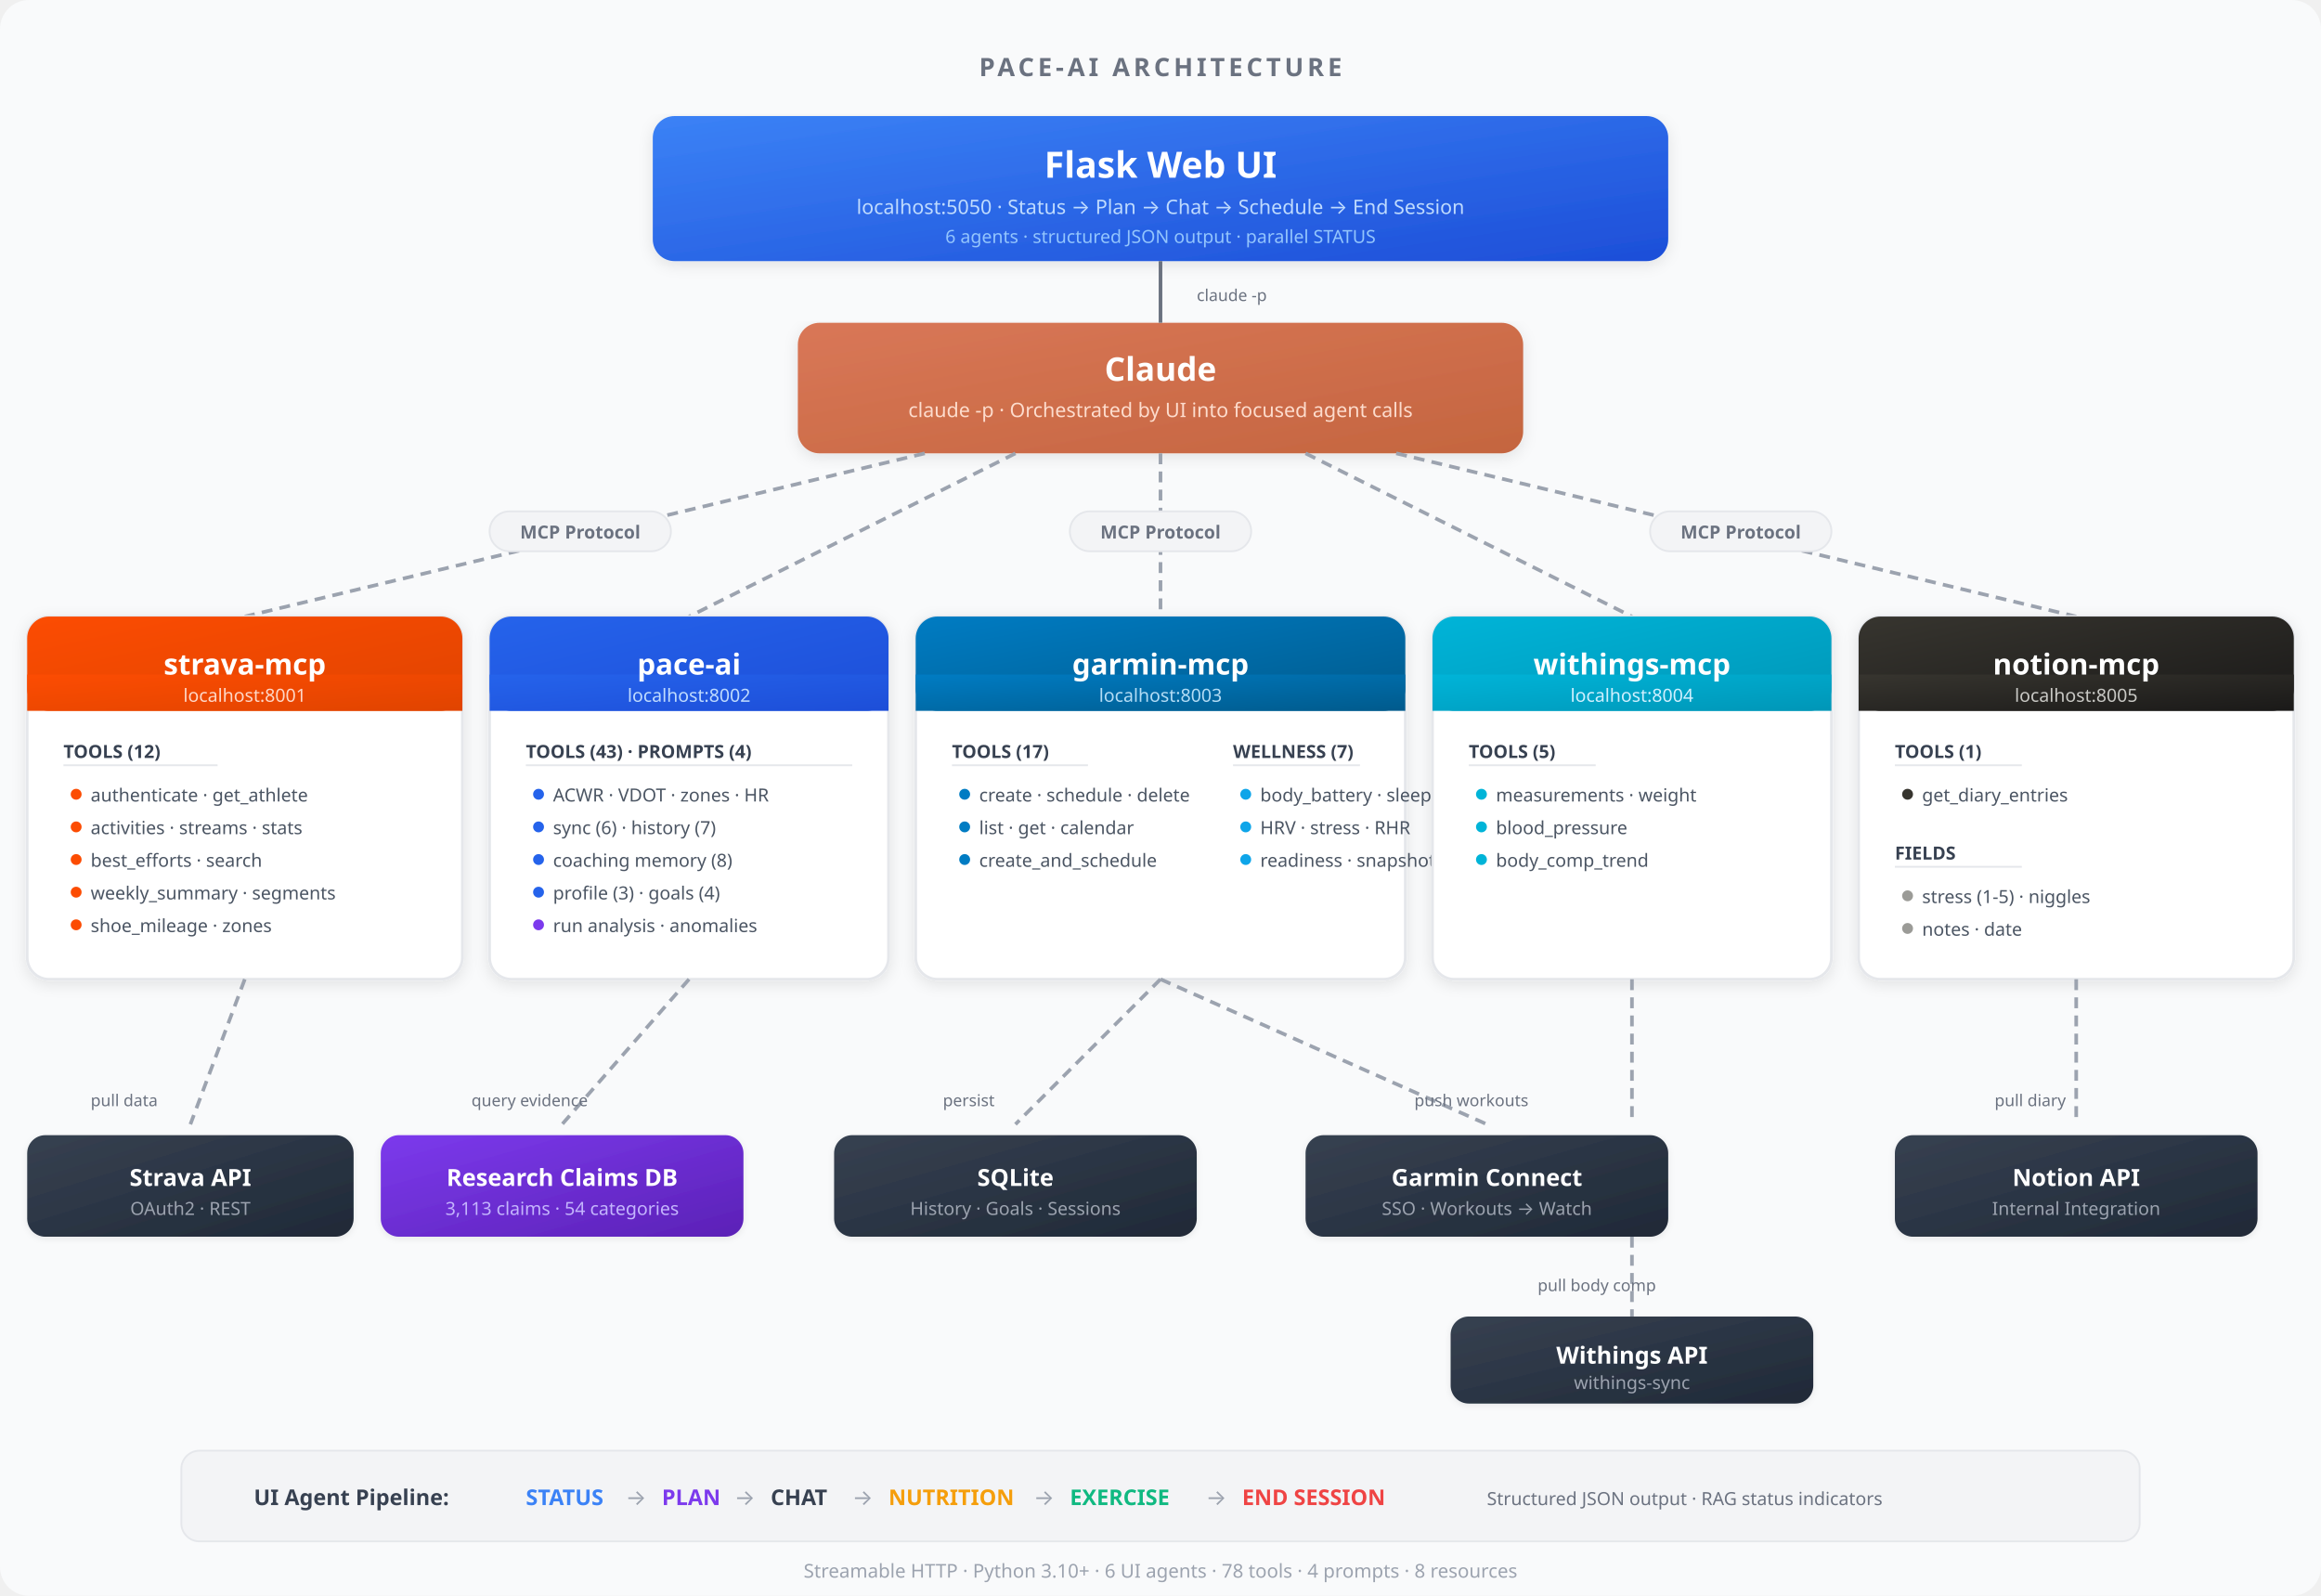
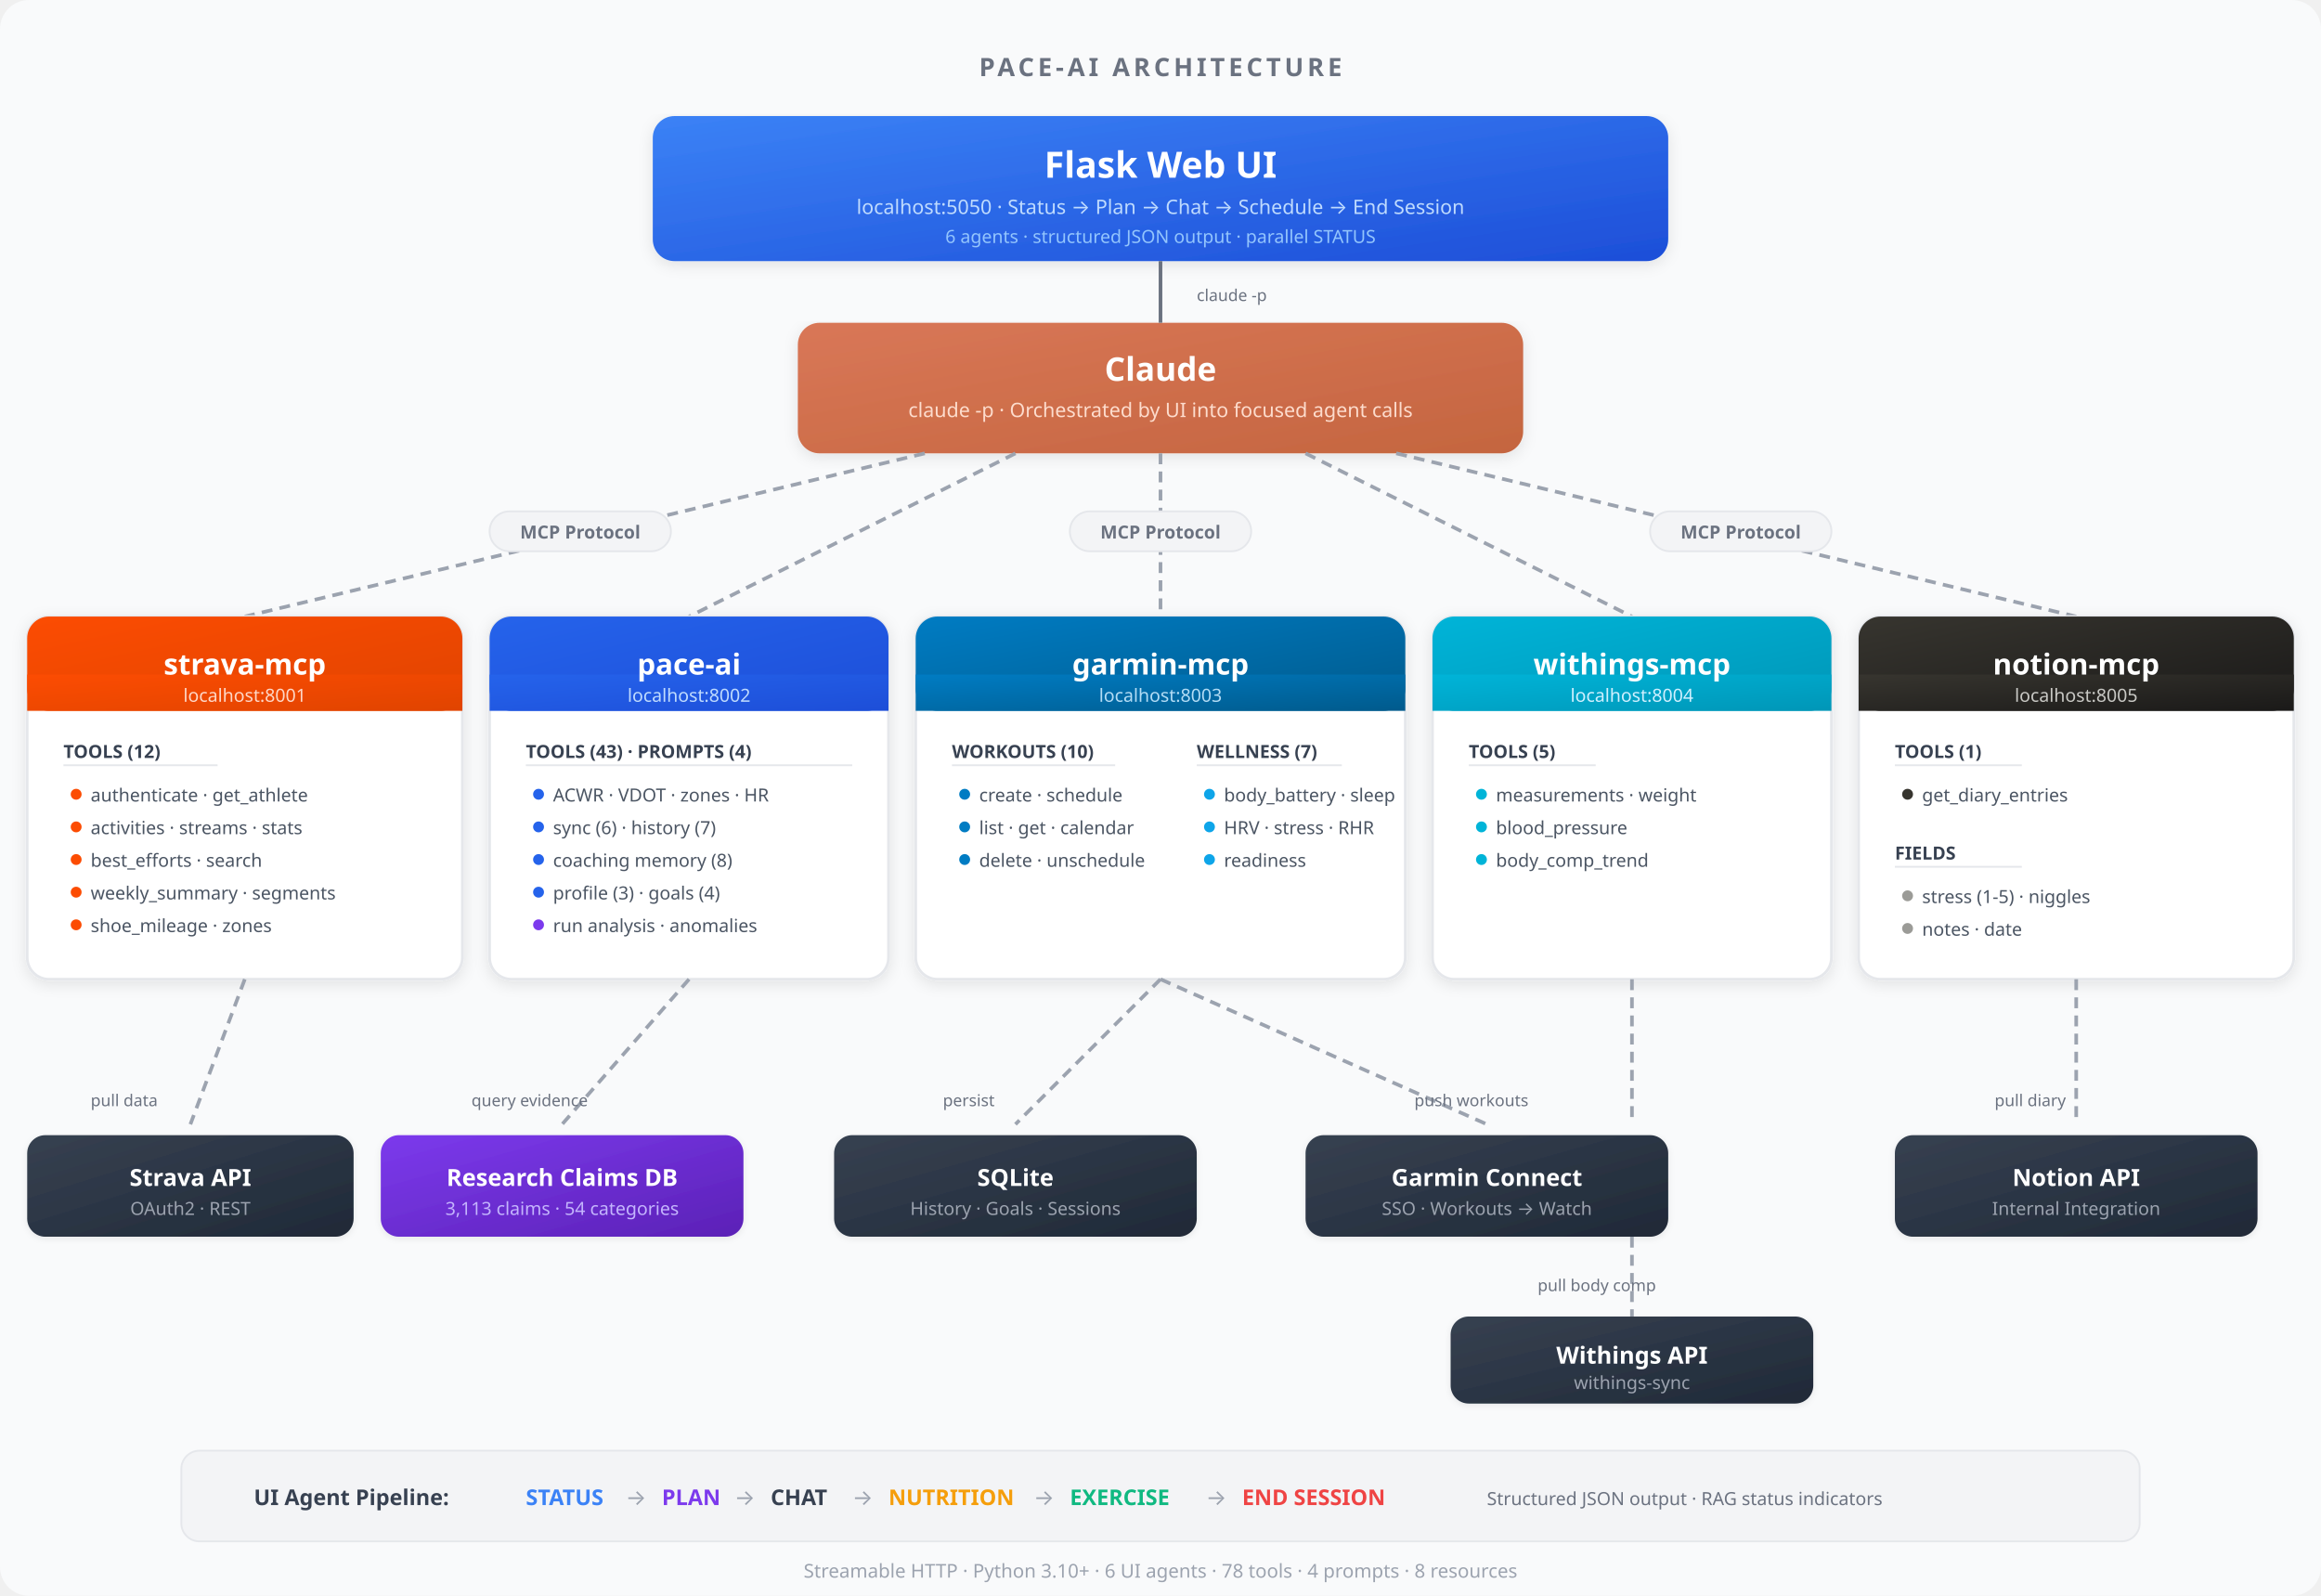
<svg xmlns="http://www.w3.org/2000/svg" viewBox="0 0 1280 880" font-family="'Segoe UI', system-ui, -apple-system, sans-serif">
  <defs>
    <linearGradient id="uiGrad" x1="0%" y1="0%" x2="100%" y2="100%">
      <stop offset="0%" style="stop-color:#3B82F6;stop-opacity:1" />
      <stop offset="100%" style="stop-color:#1D4ED8;stop-opacity:1" />
    </linearGradient>
    <linearGradient id="claudeGrad" x1="0%" y1="0%" x2="100%" y2="100%">
      <stop offset="0%" style="stop-color:#D97757;stop-opacity:1" />
      <stop offset="100%" style="stop-color:#C4653F;stop-opacity:1" />
    </linearGradient>
    <linearGradient id="stravaGrad" x1="0%" y1="0%" x2="100%" y2="100%">
      <stop offset="0%" style="stop-color:#FC4C02;stop-opacity:1" />
      <stop offset="100%" style="stop-color:#E04400;stop-opacity:1" />
    </linearGradient>
    <linearGradient id="paceGrad" x1="0%" y1="0%" x2="100%" y2="100%">
      <stop offset="0%" style="stop-color:#2563EB;stop-opacity:1" />
      <stop offset="100%" style="stop-color:#1D4ED8;stop-opacity:1" />
    </linearGradient>
    <linearGradient id="garminGrad" x1="0%" y1="0%" x2="100%" y2="100%">
      <stop offset="0%" style="stop-color:#007CC3;stop-opacity:1" />
      <stop offset="100%" style="stop-color:#005A8C;stop-opacity:1" />
    </linearGradient>
    <linearGradient id="withingsGrad" x1="0%" y1="0%" x2="100%" y2="100%">
      <stop offset="0%" style="stop-color:#00B4D8;stop-opacity:1" />
      <stop offset="100%" style="stop-color:#0096B7;stop-opacity:1" />
    </linearGradient>
    <linearGradient id="notionGrad" x1="0%" y1="0%" x2="100%" y2="100%">
      <stop offset="0%" style="stop-color:#37352F;stop-opacity:1" />
      <stop offset="100%" style="stop-color:#1A1918;stop-opacity:1" />
    </linearGradient>
    <linearGradient id="extGrad" x1="0%" y1="0%" x2="100%" y2="100%">
      <stop offset="0%" style="stop-color:#374151;stop-opacity:1" />
      <stop offset="100%" style="stop-color:#1F2937;stop-opacity:1" />
    </linearGradient>
    <linearGradient id="claimsGrad" x1="0%" y1="0%" x2="100%" y2="100%">
      <stop offset="0%" style="stop-color:#7C3AED;stop-opacity:1" />
      <stop offset="100%" style="stop-color:#5B21B6;stop-opacity:1" />
    </linearGradient>
    <filter id="shadow" x="-4%" y="-4%" width="108%" height="116%">
      <feDropShadow dx="0" dy="2" stdDeviation="4" flood-color="#000" flood-opacity="0.10" />
    </filter>
    <filter id="shadowSm" x="-4%" y="-4%" width="108%" height="116%">
      <feDropShadow dx="0" dy="1" stdDeviation="2" flood-color="#000" flood-opacity="0.08" />
    </filter>
  </defs>
  <rect width="1280" height="880" rx="16" fill="#F9FAFB" />
  <text x="640" y="42" text-anchor="middle" font-size="14" font-weight="600" fill="#6B7280" letter-spacing="2">PACE-AI ARCHITECTURE</text>
  <rect x="360" y="64" width="560" height="80" rx="12" fill="url(#uiGrad)" filter="url(#shadow)" />
  <text x="640" y="98" text-anchor="middle" font-size="20" font-weight="700" fill="#fff">Flask Web UI</text>
  <text x="640" y="118" text-anchor="middle" font-size="11" fill="#BFDBFE">localhost:5050 · Status → Plan → Chat → Schedule → End Session</text>
  <text x="640" y="134" text-anchor="middle" font-size="10" fill="#93C5FD">6 agents · structured JSON output · parallel STATUS</text>
  <rect x="440" y="178" width="400" height="72" rx="12" fill="url(#claudeGrad)" filter="url(#shadow)" />
  <text x="640" y="210" text-anchor="middle" font-size="18" font-weight="700" fill="#fff">Claude</text>
  <text x="640" y="230" text-anchor="middle" font-size="11" fill="#FDDCCD">claude -p · Orchestrated by UI into focused agent calls</text>
  <line x1="640" y1="144" x2="640" y2="178" stroke="#6B7280" stroke-width="2" />
  <text x="660" y="166" font-size="9" fill="#6B7280">claude -p</text>
  <line x1="510" y1="250" x2="135" y2="340" stroke="#9CA3AF" stroke-width="2" stroke-dasharray="6,4" />
  <line x1="560" y1="250" x2="380" y2="340" stroke="#9CA3AF" stroke-width="2" stroke-dasharray="6,4" />
  <line x1="640" y1="250" x2="640" y2="340" stroke="#9CA3AF" stroke-width="2" stroke-dasharray="6,4" />
  <line x1="720" y1="250" x2="900" y2="340" stroke="#9CA3AF" stroke-width="2" stroke-dasharray="6,4" />
  <line x1="770" y1="250" x2="1145" y2="340" stroke="#9CA3AF" stroke-width="2" stroke-dasharray="6,4" />
  <rect x="270" y="282" width="100" height="22" rx="11" fill="#F3F4F6" stroke="#E5E7EB" stroke-width="1" />
  <text x="320" y="297" text-anchor="middle" font-size="10" fill="#6B7280" font-weight="600">MCP Protocol</text>
  <rect x="590" y="282" width="100" height="22" rx="11" fill="#F3F4F6" stroke="#E5E7EB" stroke-width="1" />
  <text x="640" y="297" text-anchor="middle" font-size="10" fill="#6B7280" font-weight="600">MCP Protocol</text>
  <rect x="910" y="282" width="100" height="22" rx="11" fill="#F3F4F6" stroke="#E5E7EB" stroke-width="1" />
  <text x="960" y="297" text-anchor="middle" font-size="10" fill="#6B7280" font-weight="600">MCP Protocol</text>
  <rect x="15" y="340" width="240" height="200" rx="12" fill="#fff" stroke="#E5E7EB" stroke-width="1.5" filter="url(#shadow)" />
  <rect x="15" y="340" width="240" height="52" rx="12" fill="url(#stravaGrad)" />
  <rect x="15" y="372" width="240" height="20" fill="url(#stravaGrad)" />
  <text x="135" y="372" text-anchor="middle" font-size="16" font-weight="700" fill="#fff">strava-mcp</text>
  <text x="135" y="387" text-anchor="middle" font-size="10" fill="#FED7C7">localhost:8001</text>
  <text x="35" y="418" font-size="10" font-weight="600" fill="#374151">TOOLS (12)</text>
  <line x1="35" y1="422" x2="120" y2="422" stroke="#E5E7EB" stroke-width="1" />
  <circle cx="42" cy="438" r="3" fill="#FC4C02" />
  <text x="50" y="442" font-size="10" fill="#4B5563">authenticate · get_athlete</text>
  <circle cx="42" cy="456" r="3" fill="#FC4C02" />
  <text x="50" y="460" font-size="10" fill="#4B5563">activities · streams · stats</text>
  <circle cx="42" cy="474" r="3" fill="#FC4C02" />
  <text x="50" y="478" font-size="10" fill="#4B5563">best_efforts · search</text>
  <circle cx="42" cy="492" r="3" fill="#FC4C02" />
  <text x="50" y="496" font-size="10" fill="#4B5563">weekly_summary · segments</text>
  <circle cx="42" cy="510" r="3" fill="#FC4C02" />
  <text x="50" y="514" font-size="10" fill="#4B5563">shoe_mileage · zones</text>
  <rect x="270" y="340" width="220" height="200" rx="12" fill="#fff" stroke="#E5E7EB" stroke-width="1.5" filter="url(#shadow)" />
  <rect x="270" y="340" width="220" height="52" rx="12" fill="url(#paceGrad)" />
  <rect x="270" y="372" width="220" height="20" fill="url(#paceGrad)" />
  <text x="380" y="372" text-anchor="middle" font-size="16" font-weight="700" fill="#fff">pace-ai</text>
  <text x="380" y="387" text-anchor="middle" font-size="10" fill="#BFDBFE">localhost:8002</text>
  <text x="290" y="418" font-size="10" font-weight="600" fill="#374151">TOOLS (43) · PROMPTS (4)</text>
  <line x1="290" y1="422" x2="470" y2="422" stroke="#E5E7EB" stroke-width="1" />
  <circle cx="297" cy="438" r="3" fill="#2563EB" />
  <text x="305" y="442" font-size="10" fill="#4B5563">ACWR · VDOT · zones · HR</text>
  <circle cx="297" cy="456" r="3" fill="#2563EB" />
  <text x="305" y="460" font-size="10" fill="#4B5563">sync (6) · history (7)</text>
  <circle cx="297" cy="474" r="3" fill="#2563EB" />
  <text x="305" y="478" font-size="10" fill="#4B5563">coaching memory (8)</text>
  <circle cx="297" cy="492" r="3" fill="#2563EB" />
  <text x="305" y="496" font-size="10" fill="#4B5563">profile (3) · goals (4)</text>
  <circle cx="297" cy="510" r="3" fill="#7C3AED" />
  <text x="305" y="514" font-size="10" fill="#4B5563">run analysis · anomalies</text>
  <rect x="505" y="340" width="270" height="200" rx="12" fill="#fff" stroke="#E5E7EB" stroke-width="1.5" filter="url(#shadow)" />
  <rect x="505" y="340" width="270" height="52" rx="12" fill="url(#garminGrad)" />
  <rect x="505" y="372" width="270" height="20" fill="url(#garminGrad)" />
  <text x="640" y="372" text-anchor="middle" font-size="16" font-weight="700" fill="#fff">garmin-mcp</text>
  <text x="640" y="387" text-anchor="middle" font-size="10" fill="#B3DCF5">localhost:8003</text>
-   <text x="525" y="418" font-size="10" font-weight="600" fill="#374151">TOOLS (17)</text>
-   <line x1="525" y1="422" x2="600" y2="422" stroke="#E5E7EB" stroke-width="1" />
+   <text x="525" y="418" font-size="10" font-weight="600" fill="#374151">WORKOUTS (10)</text>
+   <line x1="525" y1="422" x2="615" y2="422" stroke="#E5E7EB" stroke-width="1" />
  <circle cx="532" cy="438" r="3" fill="#007CC3" />
-   <text x="540" y="442" font-size="10" fill="#4B5563">create · schedule · delete</text>
+   <text x="540" y="442" font-size="10" fill="#4B5563">create · schedule</text>
  <circle cx="532" cy="456" r="3" fill="#007CC3" />
  <text x="540" y="460" font-size="10" fill="#4B5563">list · get · calendar</text>
  <circle cx="532" cy="474" r="3" fill="#007CC3" />
-   <text x="540" y="478" font-size="10" fill="#4B5563">create_and_schedule</text>
-   <text x="680" y="418" font-size="10" font-weight="600" fill="#374151">WELLNESS (7)</text>
-   <line x1="680" y1="422" x2="750" y2="422" stroke="#E5E7EB" stroke-width="1" />
-   <circle cx="687" cy="438" r="3" fill="#0EA5E9" />
-   <text x="695" y="442" font-size="10" fill="#4B5563">body_battery · sleep</text>
-   <circle cx="687" cy="456" r="3" fill="#0EA5E9" />
-   <text x="695" y="460" font-size="10" fill="#4B5563">HRV · stress · RHR</text>
-   <circle cx="687" cy="474" r="3" fill="#0EA5E9" />
-   <text x="695" y="478" font-size="10" fill="#4B5563">readiness · snapshot</text>
+   <text x="540" y="478" font-size="10" fill="#4B5563">delete · unschedule</text>
+   <text x="660" y="418" font-size="10" font-weight="600" fill="#374151">WELLNESS (7)</text>
+   <line x1="660" y1="422" x2="740" y2="422" stroke="#E5E7EB" stroke-width="1" />
+   <circle cx="667" cy="438" r="3" fill="#0EA5E9" />
+   <text x="675" y="442" font-size="10" fill="#4B5563">body_battery · sleep</text>
+   <circle cx="667" cy="456" r="3" fill="#0EA5E9" />
+   <text x="675" y="460" font-size="10" fill="#4B5563">HRV · stress · RHR</text>
+   <circle cx="667" cy="474" r="3" fill="#0EA5E9" />
+   <text x="675" y="478" font-size="10" fill="#4B5563">readiness</text>
  <rect x="790" y="340" width="220" height="200" rx="12" fill="#fff" stroke="#E5E7EB" stroke-width="1.5" filter="url(#shadow)" />
  <rect x="790" y="340" width="220" height="52" rx="12" fill="url(#withingsGrad)" />
  <rect x="790" y="372" width="220" height="20" fill="url(#withingsGrad)" />
  <text x="900" y="372" text-anchor="middle" font-size="16" font-weight="700" fill="#fff">withings-mcp</text>
  <text x="900" y="387" text-anchor="middle" font-size="10" fill="#D0F0FF">localhost:8004</text>
  <text x="810" y="418" font-size="10" font-weight="600" fill="#374151">TOOLS (5)</text>
  <line x1="810" y1="422" x2="880" y2="422" stroke="#E5E7EB" stroke-width="1" />
  <circle cx="817" cy="438" r="3" fill="#00B4D8" />
  <text x="825" y="442" font-size="10" fill="#4B5563">measurements · weight</text>
  <circle cx="817" cy="456" r="3" fill="#00B4D8" />
  <text x="825" y="460" font-size="10" fill="#4B5563">blood_pressure</text>
  <circle cx="817" cy="474" r="3" fill="#00B4D8" />
  <text x="825" y="478" font-size="10" fill="#4B5563">body_comp_trend</text>
  <rect x="1025" y="340" width="240" height="200" rx="12" fill="#fff" stroke="#E5E7EB" stroke-width="1.5" filter="url(#shadow)" />
  <rect x="1025" y="340" width="240" height="52" rx="12" fill="url(#notionGrad)" />
  <rect x="1025" y="372" width="240" height="20" fill="url(#notionGrad)" />
  <text x="1145" y="372" text-anchor="middle" font-size="16" font-weight="700" fill="#fff">notion-mcp</text>
  <text x="1145" y="387" text-anchor="middle" font-size="10" fill="#C8C8C4">localhost:8005</text>
  <text x="1045" y="418" font-size="10" font-weight="600" fill="#374151">TOOLS (1)</text>
  <line x1="1045" y1="422" x2="1115" y2="422" stroke="#E5E7EB" stroke-width="1" />
  <circle cx="1052" cy="438" r="3" fill="#37352F" />
  <text x="1060" y="442" font-size="10" fill="#4B5563">get_diary_entries</text>
  <text x="1045" y="474" font-size="10" font-weight="600" fill="#374151">FIELDS</text>
  <line x1="1045" y1="478" x2="1115" y2="478" stroke="#E5E7EB" stroke-width="1" />
  <circle cx="1052" cy="494" r="3" fill="#9B9B97" />
  <text x="1060" y="498" font-size="10" fill="#4B5563">stress (1-5) · niggles</text>
  <circle cx="1052" cy="512" r="3" fill="#9B9B97" />
  <text x="1060" y="516" font-size="10" fill="#4B5563">notes · date</text>
  <line x1="135" y1="540" x2="105" y2="620" stroke="#9CA3AF" stroke-width="2" stroke-dasharray="6,4" />
  <line x1="380" y1="540" x2="310" y2="620" stroke="#9CA3AF" stroke-width="2" stroke-dasharray="6,4" />
  <line x1="640" y1="540" x2="560" y2="620" stroke="#9CA3AF" stroke-width="2" stroke-dasharray="6,4" />
  <line x1="640" y1="540" x2="820" y2="620" stroke="#9CA3AF" stroke-width="2" stroke-dasharray="6,4" />
  <line x1="900" y1="540" x2="900" y2="620" stroke="#9CA3AF" stroke-width="2" stroke-dasharray="6,4" />
  <line x1="1145" y1="540" x2="1145" y2="620" stroke="#9CA3AF" stroke-width="2" stroke-dasharray="6,4" />
  <rect x="15" y="626" width="180" height="56" rx="10" fill="url(#extGrad)" filter="url(#shadowSm)" />
  <text x="105" y="654" text-anchor="middle" font-size="13" font-weight="600" fill="#fff">Strava API</text>
  <text x="105" y="670" text-anchor="middle" font-size="10" fill="#9CA3AF">OAuth2 · REST</text>
  <rect x="210" y="626" width="200" height="56" rx="10" fill="url(#claimsGrad)" filter="url(#shadowSm)" />
  <text x="310" y="654" text-anchor="middle" font-size="13" font-weight="600" fill="#fff">Research Claims DB</text>
  <text x="310" y="670" text-anchor="middle" font-size="10" fill="#C4B5FD">3,113 claims · 54 categories</text>
  <rect x="460" y="626" width="200" height="56" rx="10" fill="url(#extGrad)" filter="url(#shadowSm)" />
  <text x="560" y="654" text-anchor="middle" font-size="13" font-weight="600" fill="#fff">SQLite</text>
  <text x="560" y="670" text-anchor="middle" font-size="10" fill="#9CA3AF">History · Goals · Sessions</text>
  <rect x="720" y="626" width="200" height="56" rx="10" fill="url(#extGrad)" filter="url(#shadowSm)" />
  <text x="820" y="654" text-anchor="middle" font-size="13" font-weight="600" fill="#fff">Garmin Connect</text>
  <text x="820" y="670" text-anchor="middle" font-size="10" fill="#9CA3AF">SSO · Workouts → Watch</text>
  <rect x="800" y="726" width="200" height="48" rx="10" fill="url(#extGrad)" filter="url(#shadowSm)" />
  <text x="900" y="752" text-anchor="middle" font-size="13" font-weight="600" fill="#fff">Withings API</text>
  <text x="900" y="766" text-anchor="middle" font-size="10" fill="#9CA3AF">withings-sync</text>
  <rect x="1045" y="626" width="200" height="56" rx="10" fill="url(#extGrad)" filter="url(#shadowSm)" />
  <text x="1145" y="654" text-anchor="middle" font-size="13" font-weight="600" fill="#fff">Notion API</text>
  <text x="1145" y="670" text-anchor="middle" font-size="10" fill="#9CA3AF">Internal Integration</text>
  <text x="50" y="610" font-size="9" fill="#6B7280">pull data</text>
  <text x="260" y="610" font-size="9" fill="#6B7280">query evidence</text>
  <text x="520" y="610" font-size="9" fill="#6B7280">persist</text>
  <text x="780" y="610" font-size="9" fill="#6B7280">push workouts</text>
  <text x="1100" y="610" font-size="9" fill="#6B7280">pull diary</text>
  <line x1="900" y1="682" x2="900" y2="726" stroke="#9CA3AF" stroke-width="2" stroke-dasharray="6,4" />
  <text x="848" y="712" font-size="9" fill="#6B7280">pull body comp</text>
  <rect x="100" y="800" width="1080" height="50" rx="10" fill="#F3F4F6" stroke="#E5E7EB" stroke-width="1" />
  <text x="140" y="830" font-size="12" font-weight="600" fill="#374151">UI Agent Pipeline:</text>
  <text x="290" y="830" font-size="12" fill="#3B82F6" font-weight="600">STATUS</text>
  <text x="345" y="830" font-size="12" fill="#9CA3AF">→</text>
  <text x="365" y="830" font-size="12" fill="#7C3AED" font-weight="600">PLAN</text>
  <text x="405" y="830" font-size="12" fill="#9CA3AF">→</text>
  <text x="425" y="830" font-size="12" fill="#374151" font-weight="600">CHAT</text>
  <text x="470" y="830" font-size="12" fill="#9CA3AF">→</text>
  <text x="490" y="830" font-size="12" fill="#F59E0B" font-weight="600">NUTRITION</text>
  <text x="570" y="830" font-size="12" fill="#9CA3AF">→</text>
  <text x="590" y="830" font-size="12" fill="#10B981" font-weight="600">EXERCISE</text>
  <text x="665" y="830" font-size="12" fill="#9CA3AF">→</text>
  <text x="685" y="830" font-size="12" fill="#EF4444" font-weight="600">END SESSION</text>
  <text x="820" y="830" font-size="10" fill="#6B7280">Structured JSON output · RAG status indicators</text>
  <text x="640" y="870" text-anchor="middle" font-size="10.5" fill="#9CA3AF">Streamable HTTP · Python 3.10+ · 6 UI agents · 78 tools · 4 prompts · 8 resources</text>
</svg>
